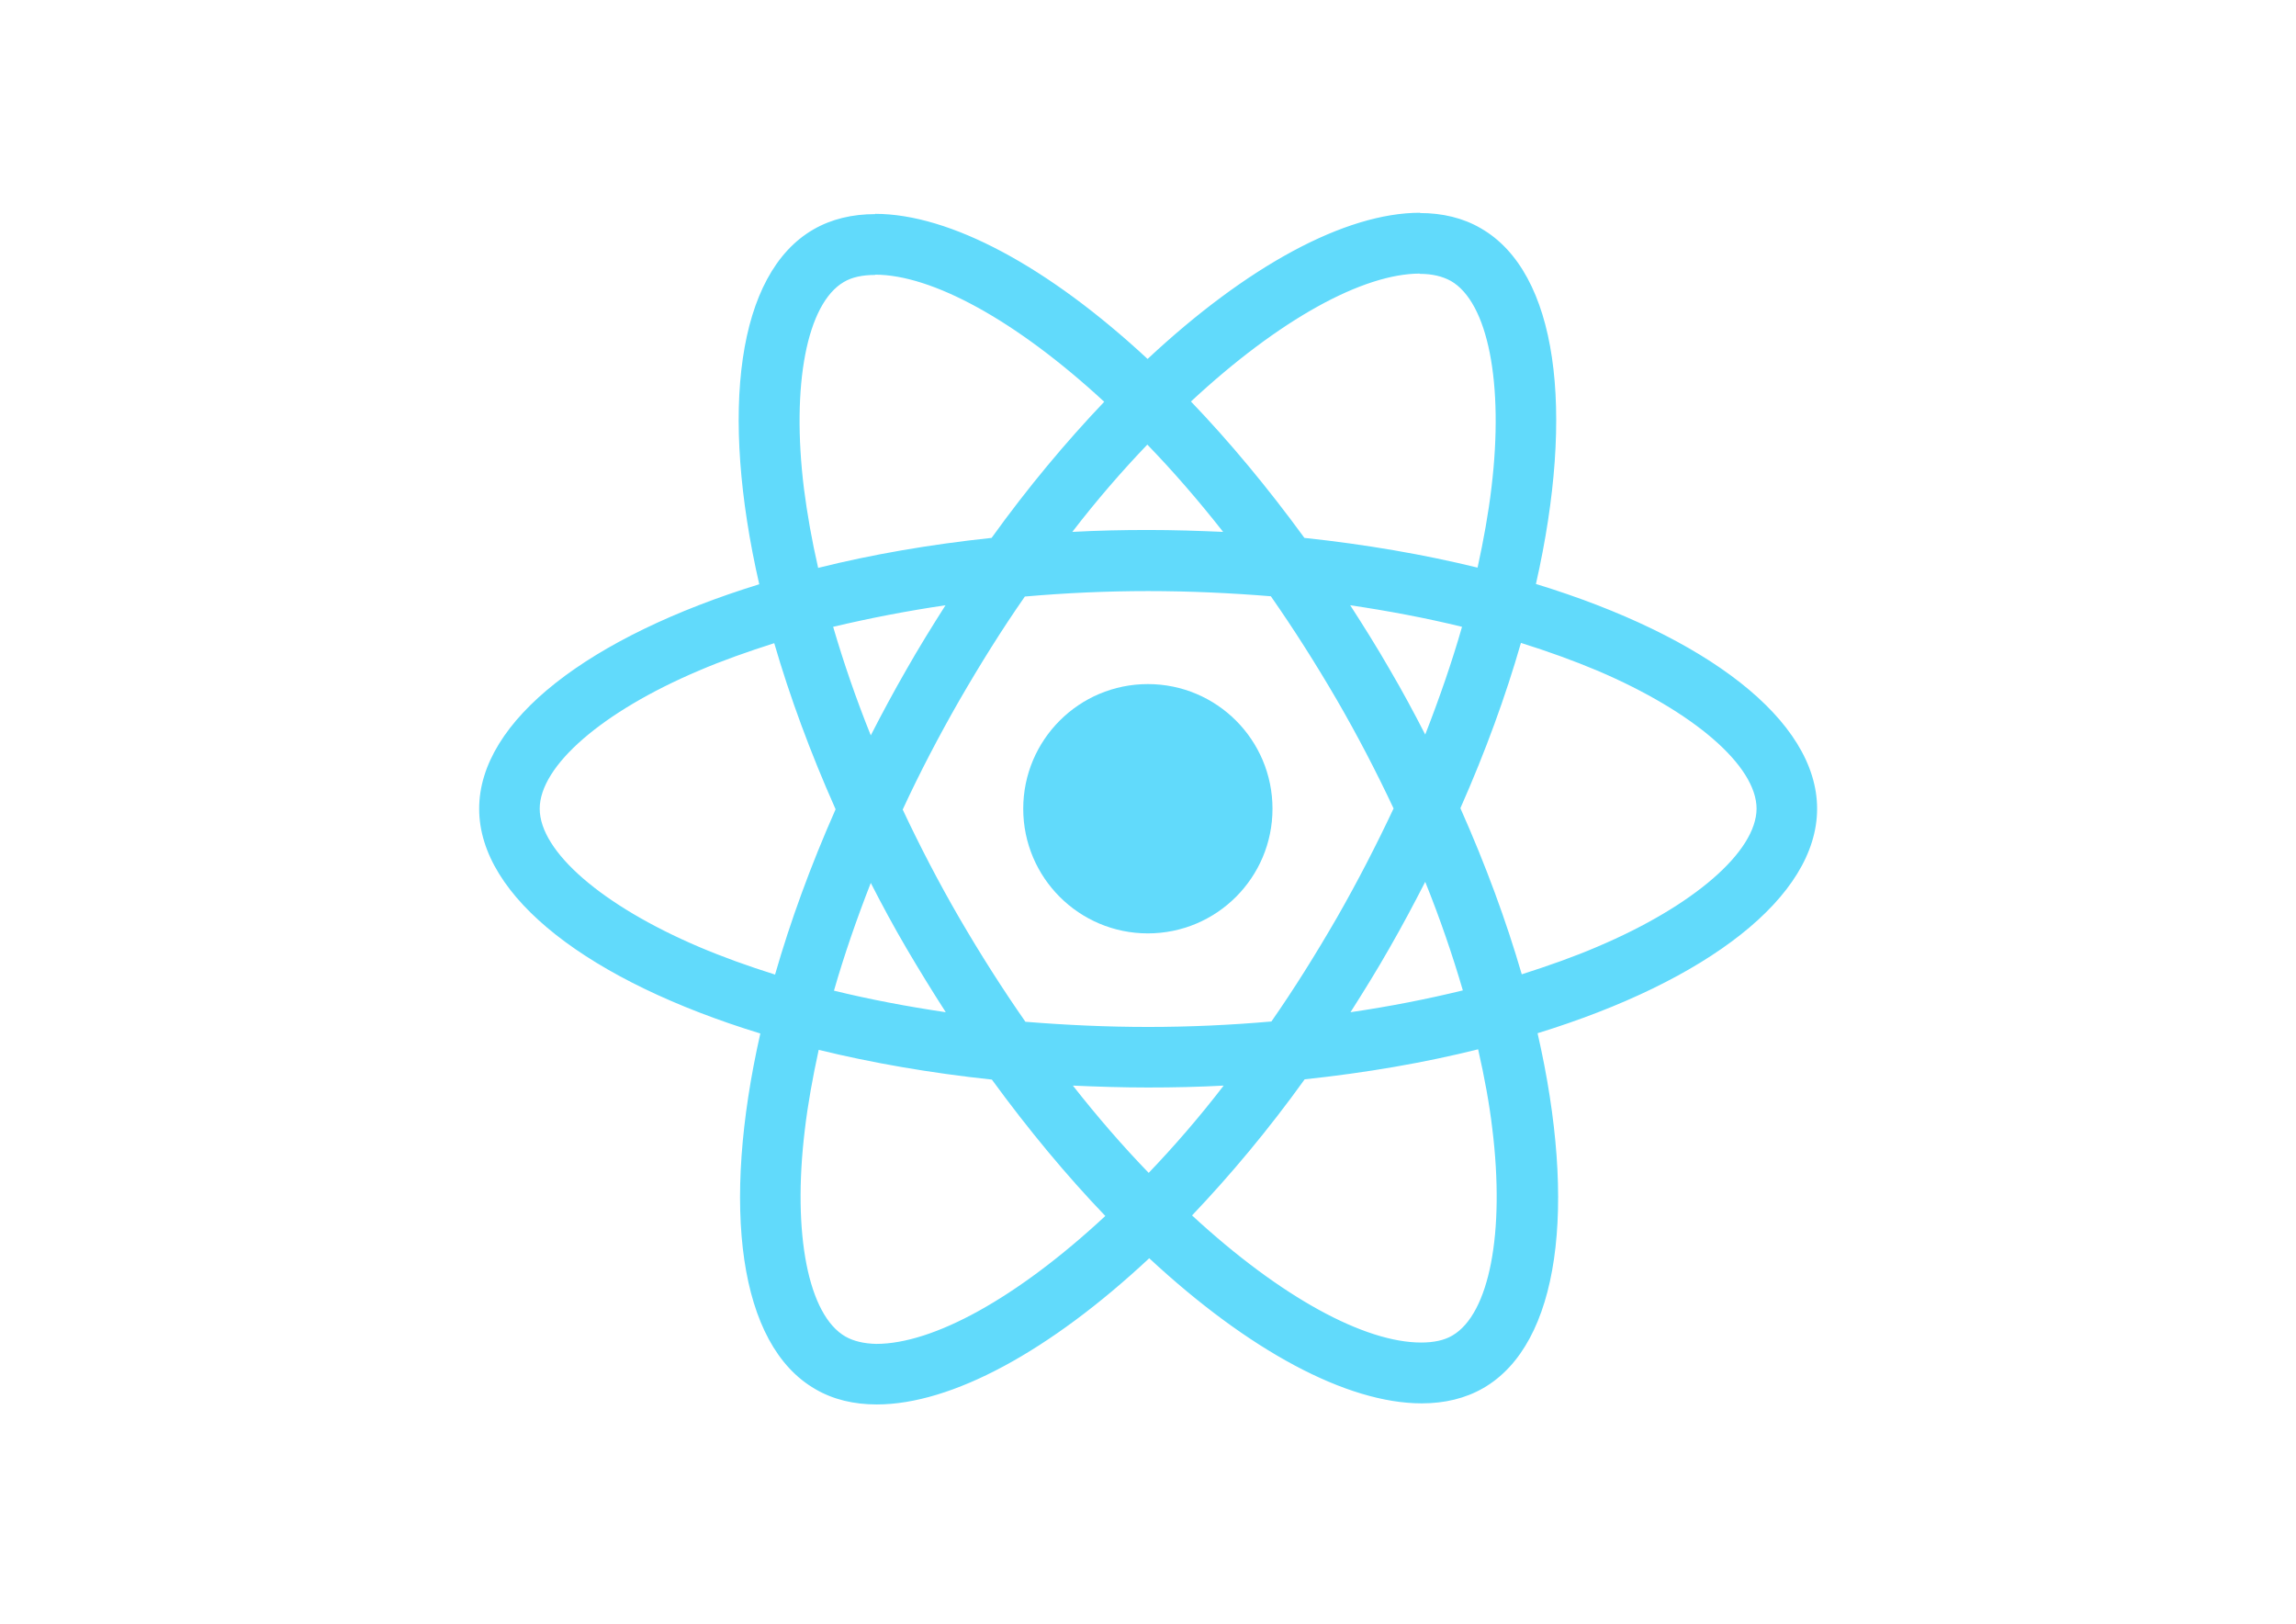
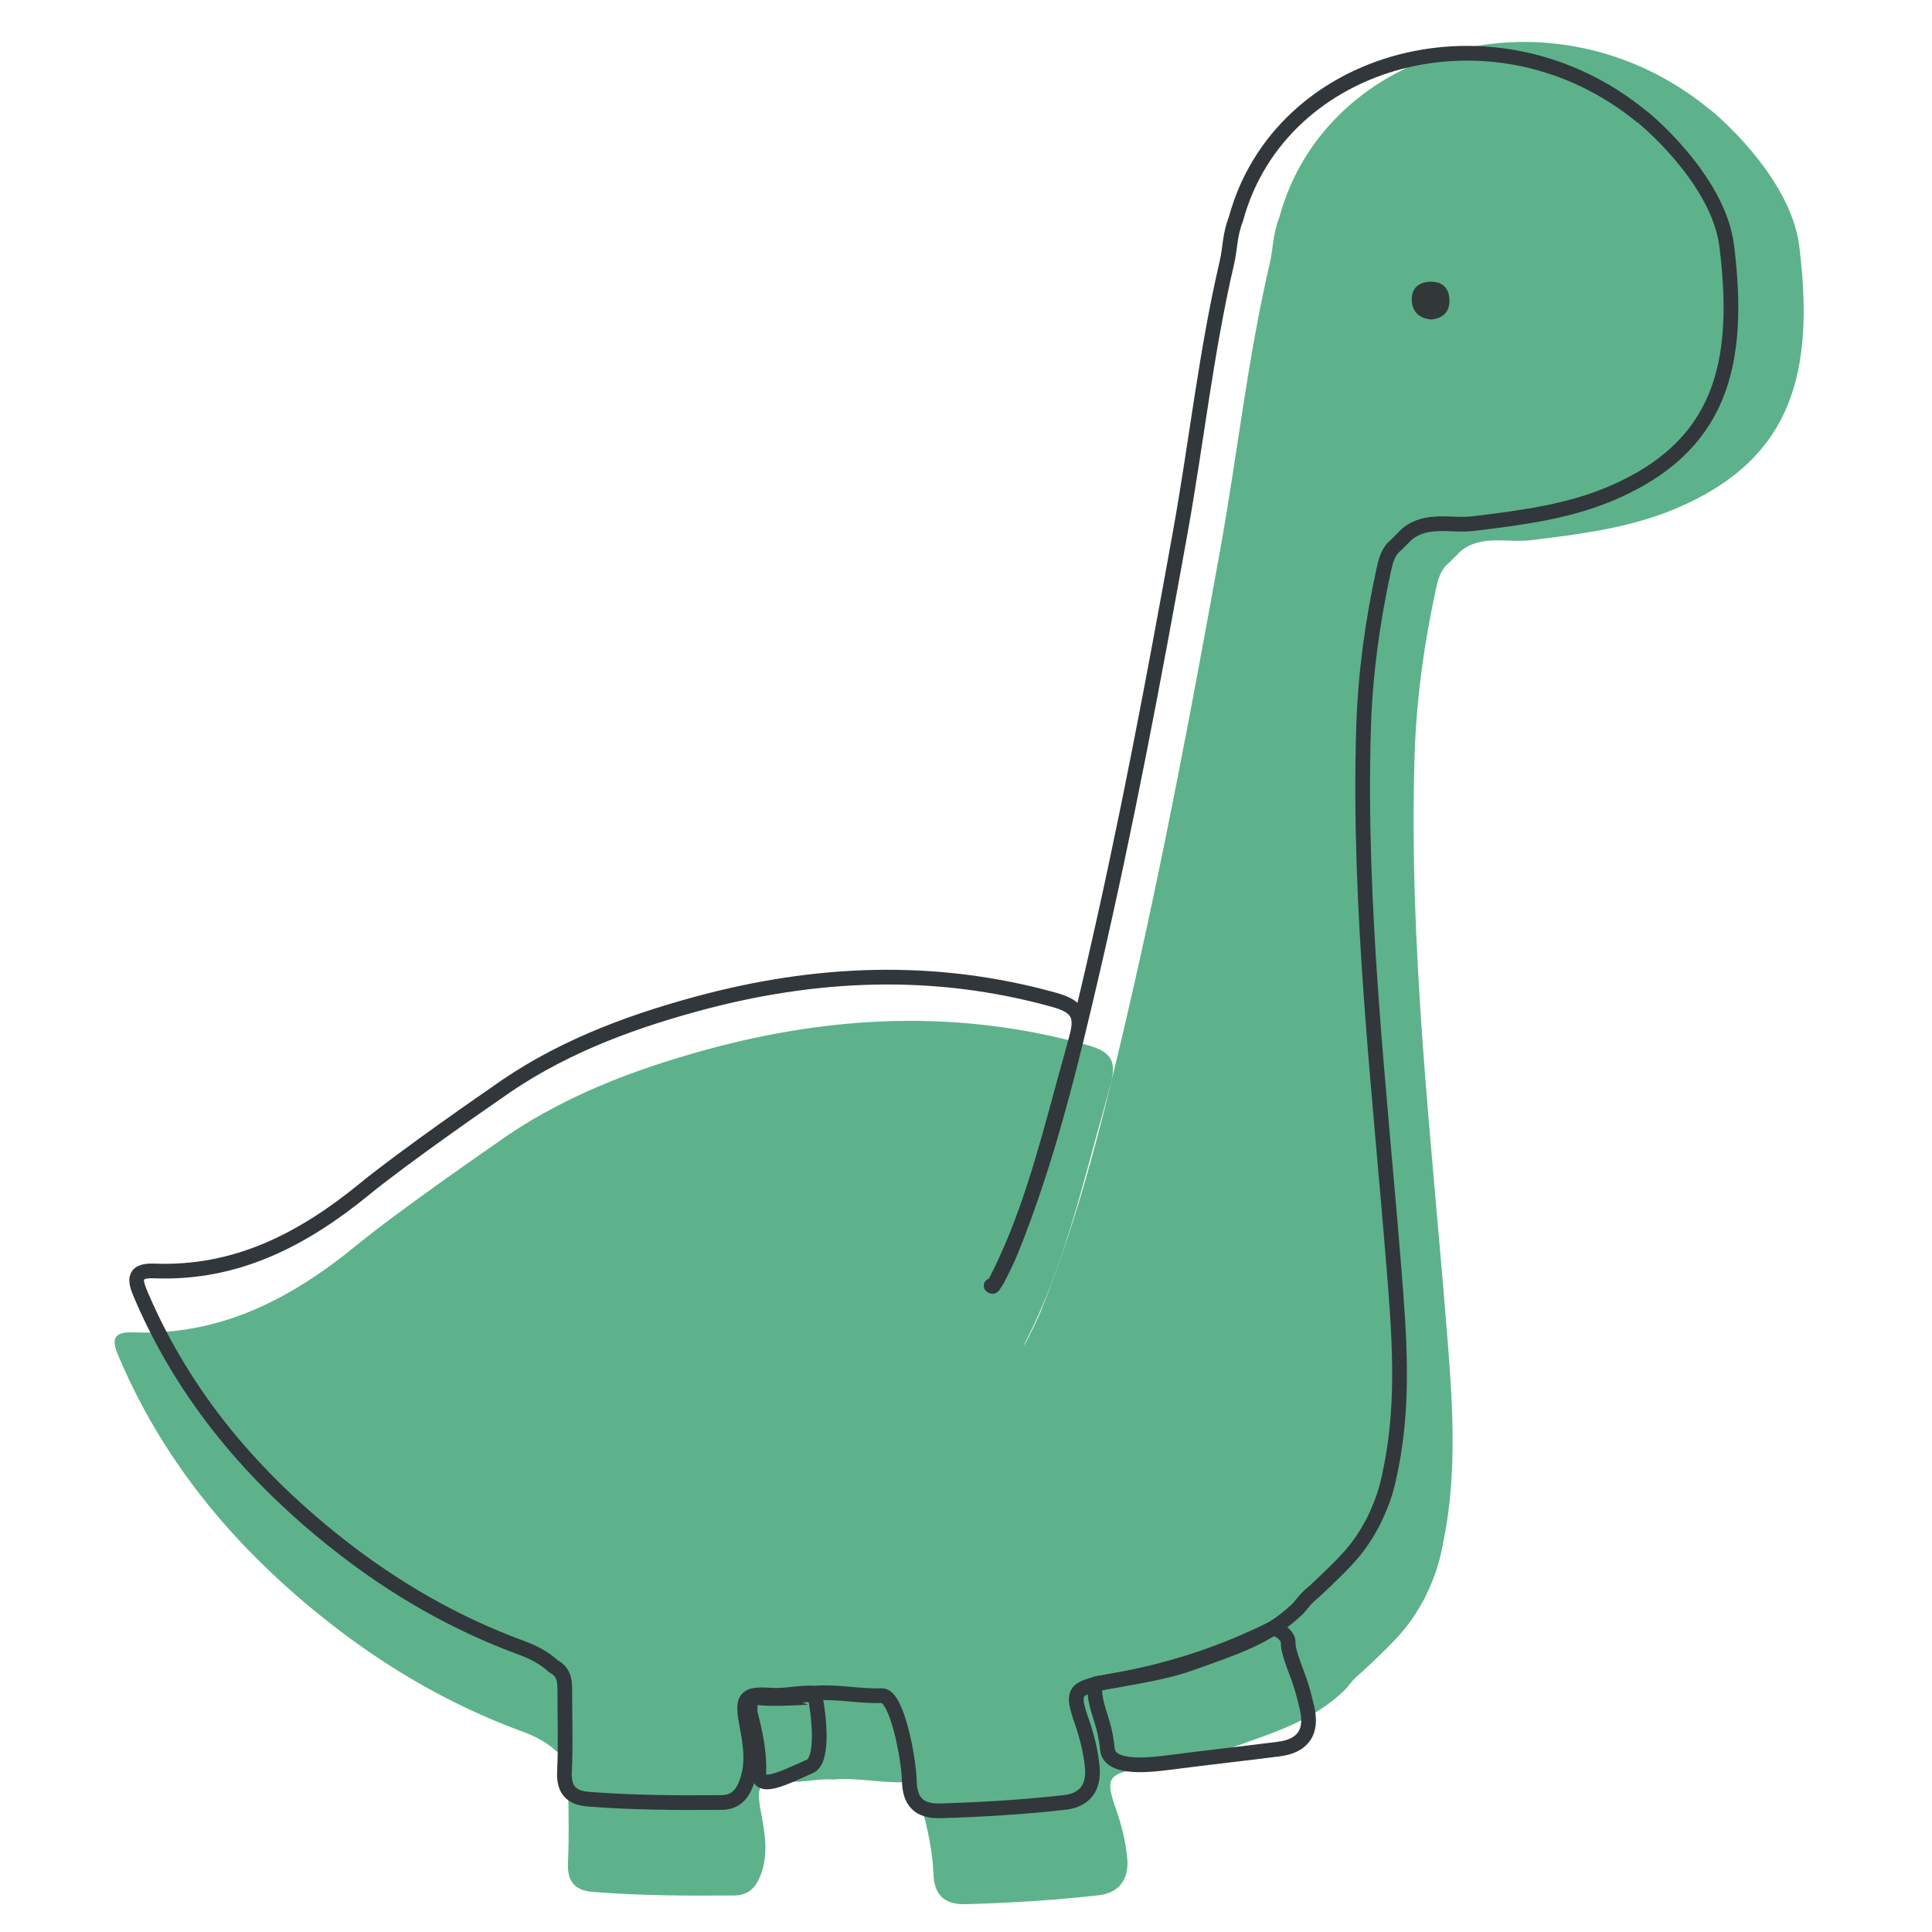
- <svg xmlns="http://www.w3.org/2000/svg" viewBox="0 0 841.9 595.3">
-   <g fill="#61DAFB">
-     <path d="M666.3 296.5c0-32.5-40.7-63.3-103.1-82.4 14.4-63.6 8-114.2-20.2-130.4-6.5-3.8-14.1-5.6-22.4-5.6v22.3c4.6 0 8.3.9 11.4 2.6 13.6 7.8 19.5 37.5 14.9 75.7-1.1 9.4-2.9 19.3-5.1 29.4-19.6-4.8-41-8.5-63.5-10.9-13.5-18.5-27.5-35.3-41.6-50 32.6-30.3 63.2-46.9 84-46.9V78c-27.5 0-63.5 19.6-99.9 53.6-36.4-33.8-72.4-53.2-99.9-53.2v22.3c20.7 0 51.4 16.5 84 46.6-14 14.7-28 31.4-41.3 49.9-22.6 2.4-44 6.1-63.6 11-2.3-10-4-19.7-5.2-29-4.7-38.2 1.1-67.9 14.6-75.8 3-1.8 6.9-2.6 11.5-2.6V78.5c-8.4 0-16 1.8-22.6 5.6-28.1 16.2-34.4 66.7-19.9 130.1-62.2 19.2-102.7 49.9-102.7 82.3 0 32.5 40.7 63.3 103.1 82.4-14.4 63.6-8 114.2 20.2 130.4 6.5 3.8 14.1 5.6 22.5 5.6 27.5 0 63.5-19.6 99.9-53.6 36.4 33.8 72.4 53.2 99.9 53.2 8.4 0 16-1.8 22.6-5.6 28.1-16.2 34.4-66.7 19.9-130.1 62-19.1 102.5-49.9 102.5-82.3zm-130.2-66.7c-3.7 12.9-8.3 26.2-13.5 39.5-4.1-8-8.4-16-13.1-24-4.6-8-9.5-15.8-14.4-23.4 14.2 2.1 27.9 4.7 41 7.9zm-45.8 106.5c-7.8 13.5-15.8 26.3-24.1 38.2-14.9 1.3-30 2-45.2 2-15.1 0-30.2-.7-45-1.9-8.3-11.9-16.4-24.6-24.2-38-7.6-13.1-14.5-26.4-20.8-39.8 6.2-13.4 13.2-26.8 20.7-39.9 7.8-13.5 15.8-26.3 24.1-38.2 14.9-1.3 30-2 45.2-2 15.1 0 30.2.7 45 1.9 8.3 11.9 16.4 24.6 24.2 38 7.6 13.1 14.5 26.4 20.8 39.8-6.3 13.4-13.2 26.8-20.7 39.9zm32.3-13c5.4 13.4 10 26.8 13.8 39.8-13.1 3.2-26.9 5.9-41.2 8 4.9-7.7 9.8-15.6 14.4-23.7 4.6-8 8.9-16.1 13-24.1zM421.2 430c-9.3-9.6-18.6-20.3-27.8-32 9 .4 18.2.7 27.5.7 9.4 0 18.7-.2 27.8-.7-9 11.7-18.3 22.4-27.5 32zm-74.4-58.9c-14.2-2.1-27.9-4.7-41-7.9 3.7-12.9 8.3-26.2 13.5-39.5 4.1 8 8.4 16 13.1 24 4.7 8 9.5 15.8 14.4 23.4zM420.7 163c9.3 9.6 18.6 20.3 27.8 32-9-.4-18.2-.7-27.5-.7-9.4 0-18.7.2-27.8.7 9-11.7 18.3-22.4 27.5-32zm-74 58.9c-4.9 7.7-9.8 15.6-14.4 23.7-4.6 8-8.9 16-13 24-5.4-13.4-10-26.8-13.8-39.8 13.1-3.1 26.9-5.8 41.2-7.9zm-90.5 125.2c-35.4-15.1-58.3-34.9-58.3-50.6 0-15.7 22.9-35.6 58.3-50.6 8.6-3.7 18-7 27.7-10.1 5.7 19.6 13.2 40 22.5 60.9-9.2 20.8-16.6 41.1-22.2 60.6-9.9-3.1-19.3-6.5-28-10.2zM310 490c-13.6-7.8-19.5-37.5-14.9-75.7 1.1-9.4 2.9-19.3 5.1-29.4 19.6 4.8 41 8.5 63.5 10.9 13.5 18.5 27.5 35.3 41.6 50-32.6 30.3-63.2 46.9-84 46.9-4.5-.1-8.3-1-11.3-2.7zm237.2-76.2c4.7 38.2-1.1 67.9-14.6 75.8-3 1.8-6.9 2.6-11.5 2.6-20.7 0-51.4-16.5-84-46.6 14-14.7 28-31.4 41.3-49.9 22.6-2.4 44-6.1 63.6-11 2.3 10.1 4.1 19.8 5.2 29.1zm38.5-66.7c-8.6 3.7-18 7-27.7 10.1-5.7-19.6-13.2-40-22.5-60.9 9.2-20.8 16.6-41.1 22.2-60.6 9.9 3.1 19.3 6.5 28.1 10.2 35.4 15.1 58.3 34.9 58.3 50.6-.1 15.7-23 35.6-58.4 50.6zM320.8 78.4z" />
-     <circle cx="420.9" cy="296.5" r="45.7" />
-     <path d="M520.5 78.1z" />
+ <svg xmlns="http://www.w3.org/2000/svg" version="1.1" id="Capa_1" x="0px" y="0px" viewBox="0 0 283.46 283.46" style="enable-background:new 0 0 283.46 283.46;" xml:space="preserve">
+   <style type="text/css">
+ 	.st0{fill:#5DB28C;}
+ 	.st1{fill:#323838;}
+ 	.st2{fill:none;stroke:#32373B;stroke-width:2.159;stroke-linecap:round;stroke-linejoin:bevel;stroke-miterlimit:10;}
+ </style>
+   <g>
+     <path class="st0" d="M52.33,182.69c-9.6,7.86-19.99,13.31-32.8,12.79c-3.67-0.15-2.85,1.86-1.92,4.01   c6.73,15.63,17.4,28.13,30.66,38.55c8.65,6.8,18.08,12.24,28.42,16.03c1.85,0.68,3.52,1.55,4.95,2.88   c1.81,0.93,1.74,2.61,1.74,4.29c-0.01,4.01,0.15,8.03-0.05,12.03c-0.14,2.82,1.01,4.1,3.7,4.31c6.89,0.55,13.8,0.58,20.71,0.52   c2.11-0.02,3.19-1.18,3.89-3.07c1.18-3.16,0.56-6.24-0.02-9.39c-0.71-3.81-0.13-4.51,3.71-4.24c2.38,0.17,4.67-0.47,7.02-0.32   c3.46-0.28,6.89,0.53,10.34,0.4c2.35-0.09,4.19,9.89,4.26,13.2c0.07,3.21,1.44,4.8,4.84,4.7c6.49-0.19,12.96-0.58,19.4-1.31   c3.05-0.35,4.48-2.36,4.21-5.41c-0.22-2.49-0.84-4.89-1.66-7.24c-1.56-4.49-1.24-5.1,3.56-6.01c4.59-0.87,9.18-1.45,13.67-3.08   c6.08-2.2,11.56-3.82,16.25-8.28c0.78-0.74,1-1.46,2.78-2.88c5.23-4.93,6.79-6.54,9.07-10.75c1.82-3.8,2.2-5.59,2.79-8.6   c2.03-10.3,1.23-20.63,0.4-30.92c-2.25-28.01-5.59-55.95-4.7-84.13c0.26-8.14,1.37-16.2,3.09-24.16c0.32-1.46,0.65-2.99,1.94-4.02   c0.56-0.56,1.12-1.13,1.68-1.69c3.11-2.54,6.88-1.22,10.33-1.64c7.28-0.89,14.56-1.79,21.35-4.67   c17.08-7.24,20.34-19.99,18.04-38.52c-1.3-10.46-13.13-20.13-13.19-20.06c-22.76-18.66-56.22-9.42-63.09,15.88   c-1.01,2.63-0.88,4.52-1.4,6.74c-3.24,13.87-4.75,28.02-7.27,42.01c-4.12,22.84-8.4,45.65-13.65,68.25   c-3.41,14.64-6.95,29.28-12.6,43.29c-0.78,1.93-1.75,3.76-2.24,4.72c-0.76,1.34-1.15,0.55-0.74,0.92c0.07,0.07,0.18-0.01,0.31-0.25   c5.18-9.87,7.95-20.59,10.85-31.25c0.69-2.52,1.42-5.05,2.07-7.58c0.88-3.43-0.44-4.56-3.61-5.44   c-18.64-5.19-37.17-4.37-55.64,0.67c-11.12,3.03-21.79,7.12-31.23,13.95C72.18,168.18,58.5,177.63,52.33,182.69z" />
+     <path class="st1" d="M210,46.88c1.75-0.18,2.67-1.14,2.66-2.77c-0.01-1.83-1.03-2.85-2.91-2.77c-1.66,0.07-2.66,1-2.62,2.67   C207.18,45.82,208.3,46.73,210,46.88z" />
+     <g>
+       <path class="st2" d="M186.5,239.03c-14.16,7.01-25.4,7.64-25.92,8.1c0,3.79,1.43,4.81,1.9,9.55c0.37,3.07,6.5,2.24,9.62,1.84    c5.17-0.67,10.35-1.24,15.52-1.9c3.6-0.46,4.97-2.54,4.14-6.04c-0.36-1.52-0.73-3.04-1.28-4.5c-0.96-2.56-1.52-4.04-1.49-5.21    C189,239.97,187.3,238.63,186.5,239.03z" />
+       <path class="st2" d="M110.05,248.94v2.3c0.75,2.91,1.39,5.79,1.28,8.83c-0.11,2.78,3.69,0.77,7.51-0.92    c2.1-0.93,1.27-7.84,0.75-10.2C119.58,248.94,112.91,249.52,110.05,248.94z" />
+       <path class="st2" d="M53.57,174.39c-9.06,7.42-18.87,12.57-30.96,12.08c-3.46-0.14-2.69,1.76-1.82,3.79    c6.36,14.75,16.42,26.55,28.94,36.39c8.16,6.42,17.06,11.55,26.82,15.13c1.74,0.64,3.32,1.47,4.68,2.72    c1.71,0.88,1.65,2.47,1.64,4.05c-0.01,3.79,0.14,7.58-0.05,11.35c-0.13,2.67,0.96,3.87,3.49,4.07c6.51,0.51,13.02,0.55,19.54,0.49    c1.99-0.02,3.01-1.11,3.67-2.89c1.11-2.99,0.53-5.89-0.02-8.86c-0.67-3.6-0.13-4.26,3.5-4c2.24,0.16,4.41-0.45,6.63-0.3    c3.27-0.26,6.5,0.5,9.76,0.37c2.22-0.08,3.96,9.34,4.02,12.46c0.06,3.03,1.36,4.53,4.57,4.44c6.12-0.18,12.23-0.55,18.31-1.24    c2.88-0.33,4.23-2.23,3.97-5.1c-0.21-2.35-0.79-4.61-1.56-6.83c-1.48-4.24-1.17-4.81,3.36-5.67c4.33-0.82,8.67-1.37,12.91-2.9    c5.74-2.08,10.91-3.61,15.34-7.81c0.73-0.7,0.95-1.38,2.62-2.72c4.94-4.65,6.41-6.17,8.56-10.14c1.72-3.58,2.07-5.28,2.64-8.12    c1.92-9.72,1.16-19.48,0.38-29.18c-2.12-26.44-5.28-52.81-4.44-79.41c0.24-7.69,1.29-15.29,2.92-22.8c0.3-1.38,0.62-2.83,1.84-3.8    c0.53-0.53,1.06-1.06,1.59-1.59c2.94-2.4,6.5-1.15,9.75-1.55c6.88-0.84,13.74-1.69,20.15-4.4c16.13-6.83,19.2-18.87,17.02-36.36    c-1.23-9.87-12.4-19-12.45-18.94c-21.48-17.62-53.07-8.89-59.55,14.99c-0.96,2.48-0.83,4.26-1.32,6.37    c-3.06,13.09-4.48,26.45-6.86,39.65c-3.88,21.56-7.93,43.09-12.89,64.42c-3.21,13.82-6.56,27.64-11.89,40.86    c-0.74,1.82-1.65,3.55-2.12,4.46c-0.72,1.26-1.09,0.52-0.7,0.86c0.07,0.06,0.17-0.01,0.29-0.24c4.89-9.32,7.5-19.44,10.24-29.5    c0.65-2.38,1.34-4.76,1.96-7.16c0.83-3.23-0.42-4.3-3.41-5.14c-17.6-4.9-35.08-4.13-52.52,0.63c-10.5,2.86-20.57,6.72-29.48,13.17    C72.31,160.7,59.4,169.62,53.57,174.39z" />
+     </g>
  </g>
</svg>
